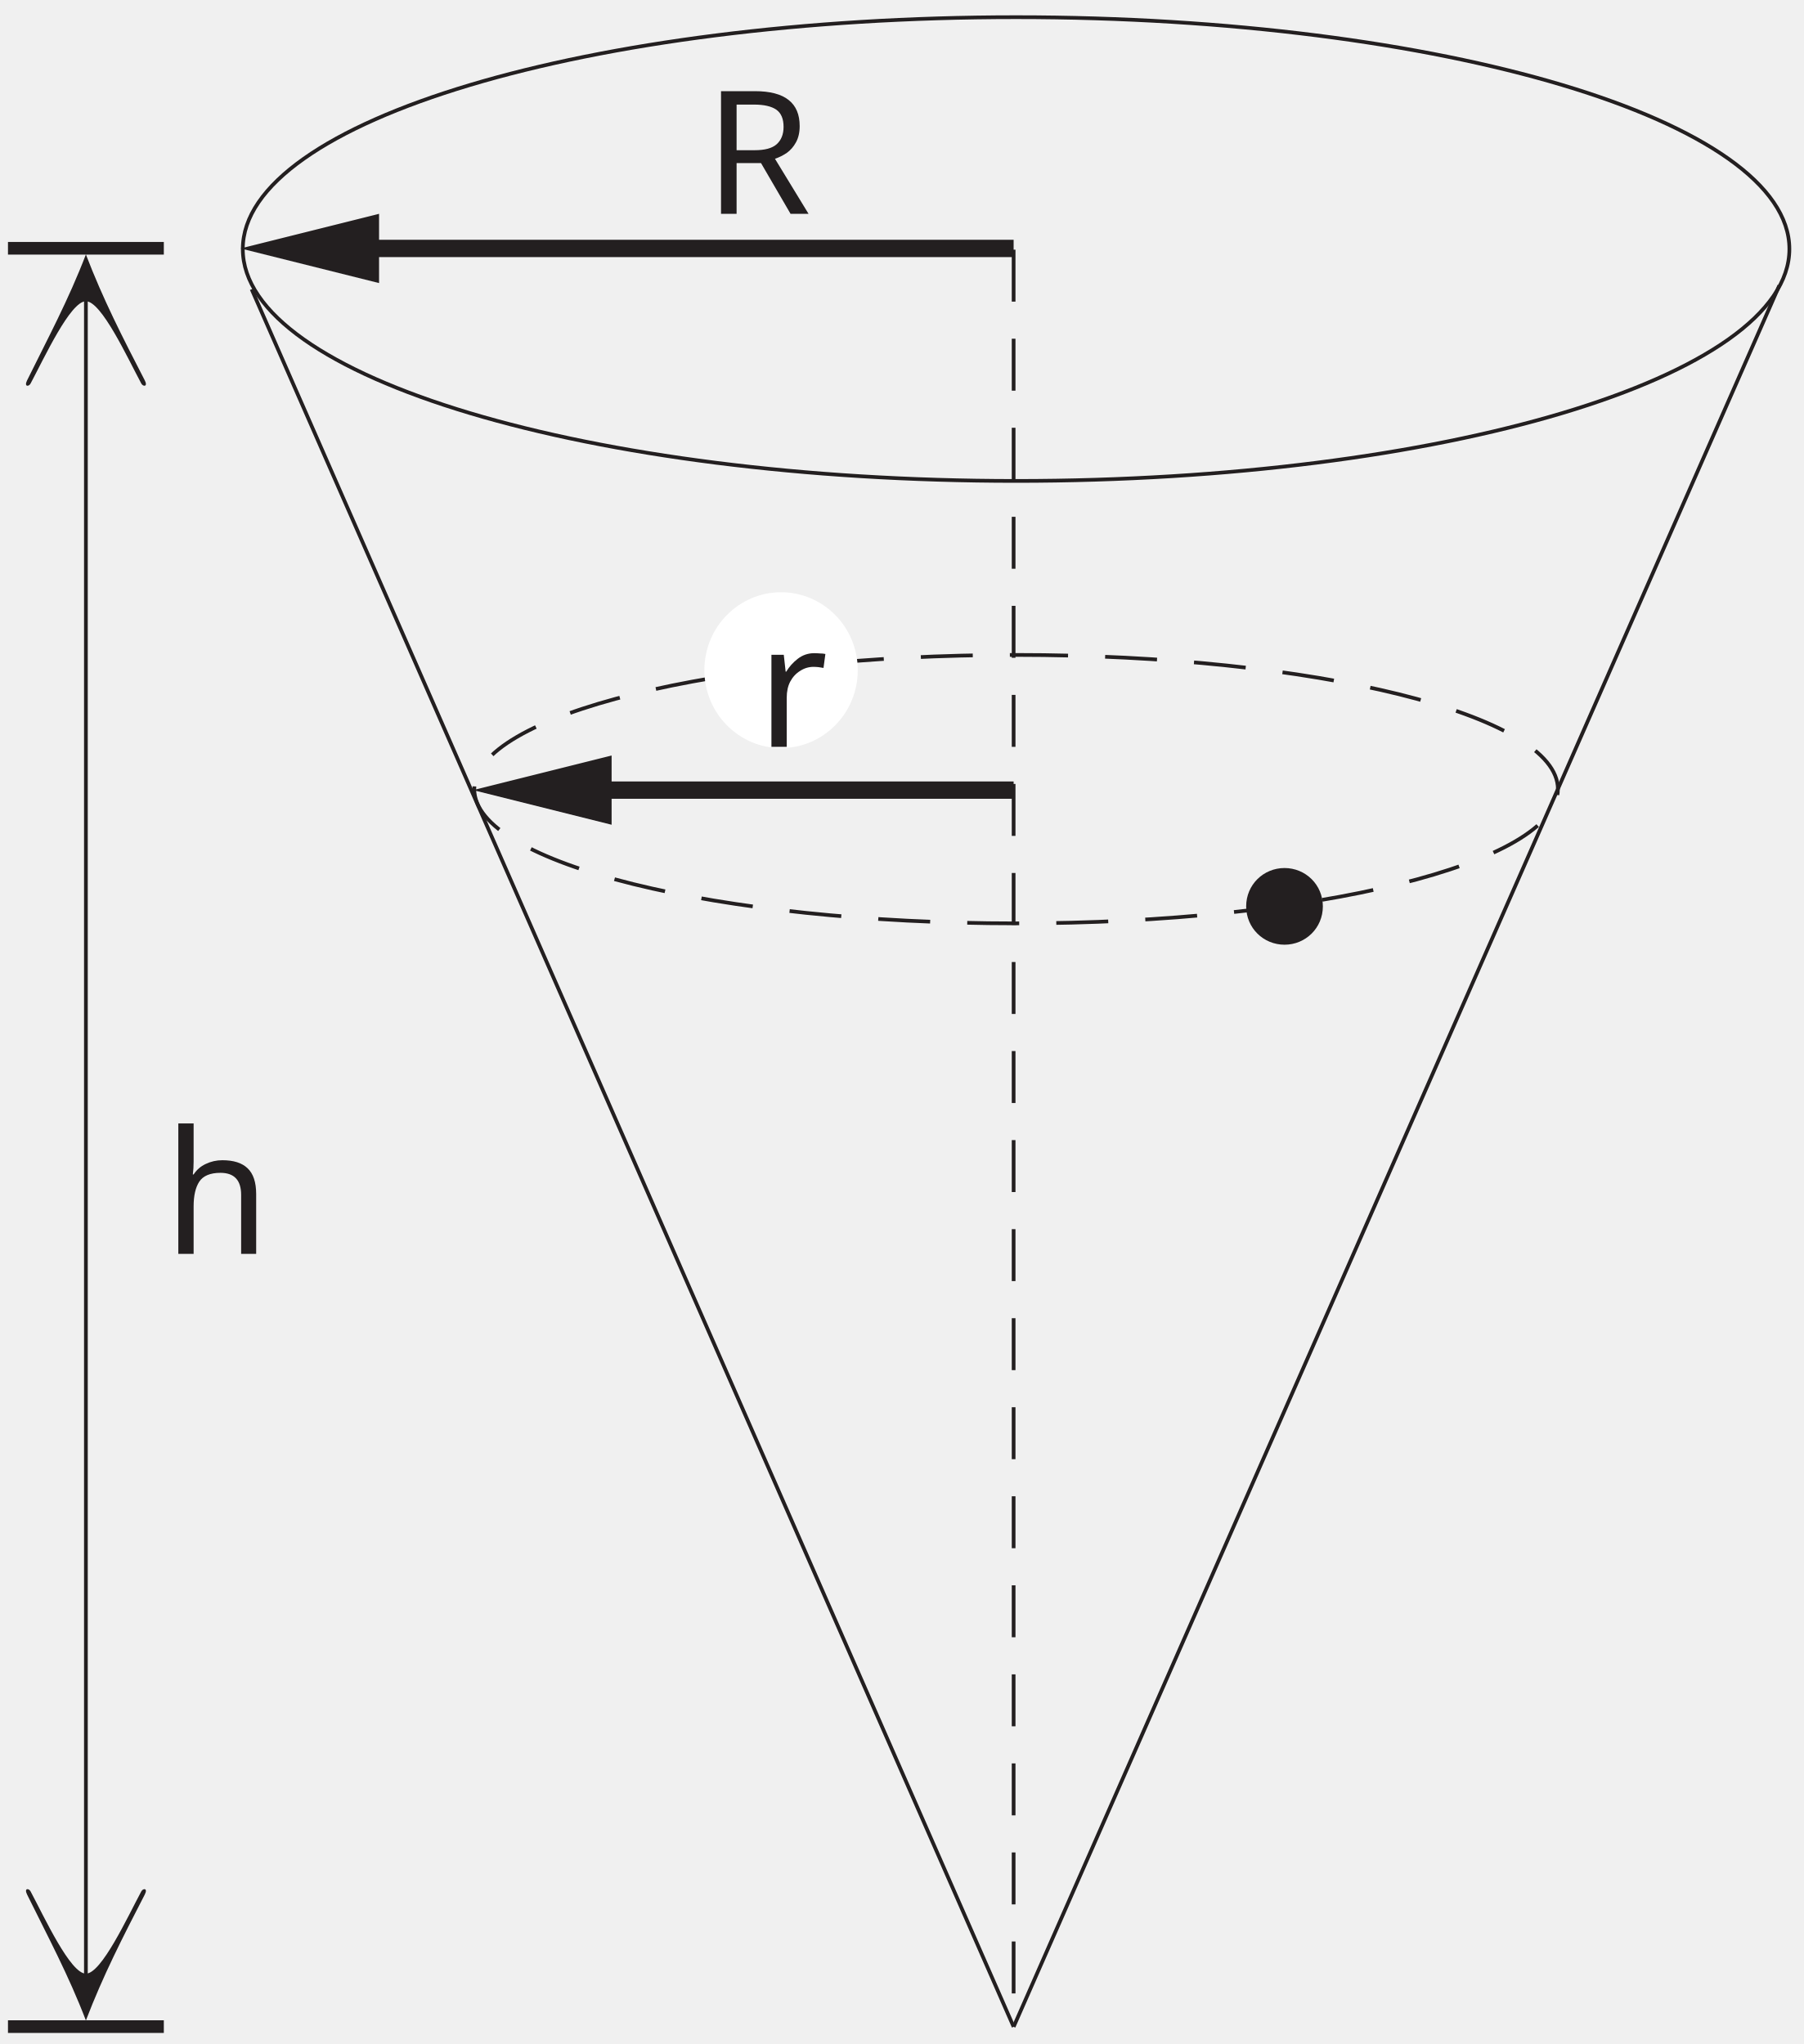
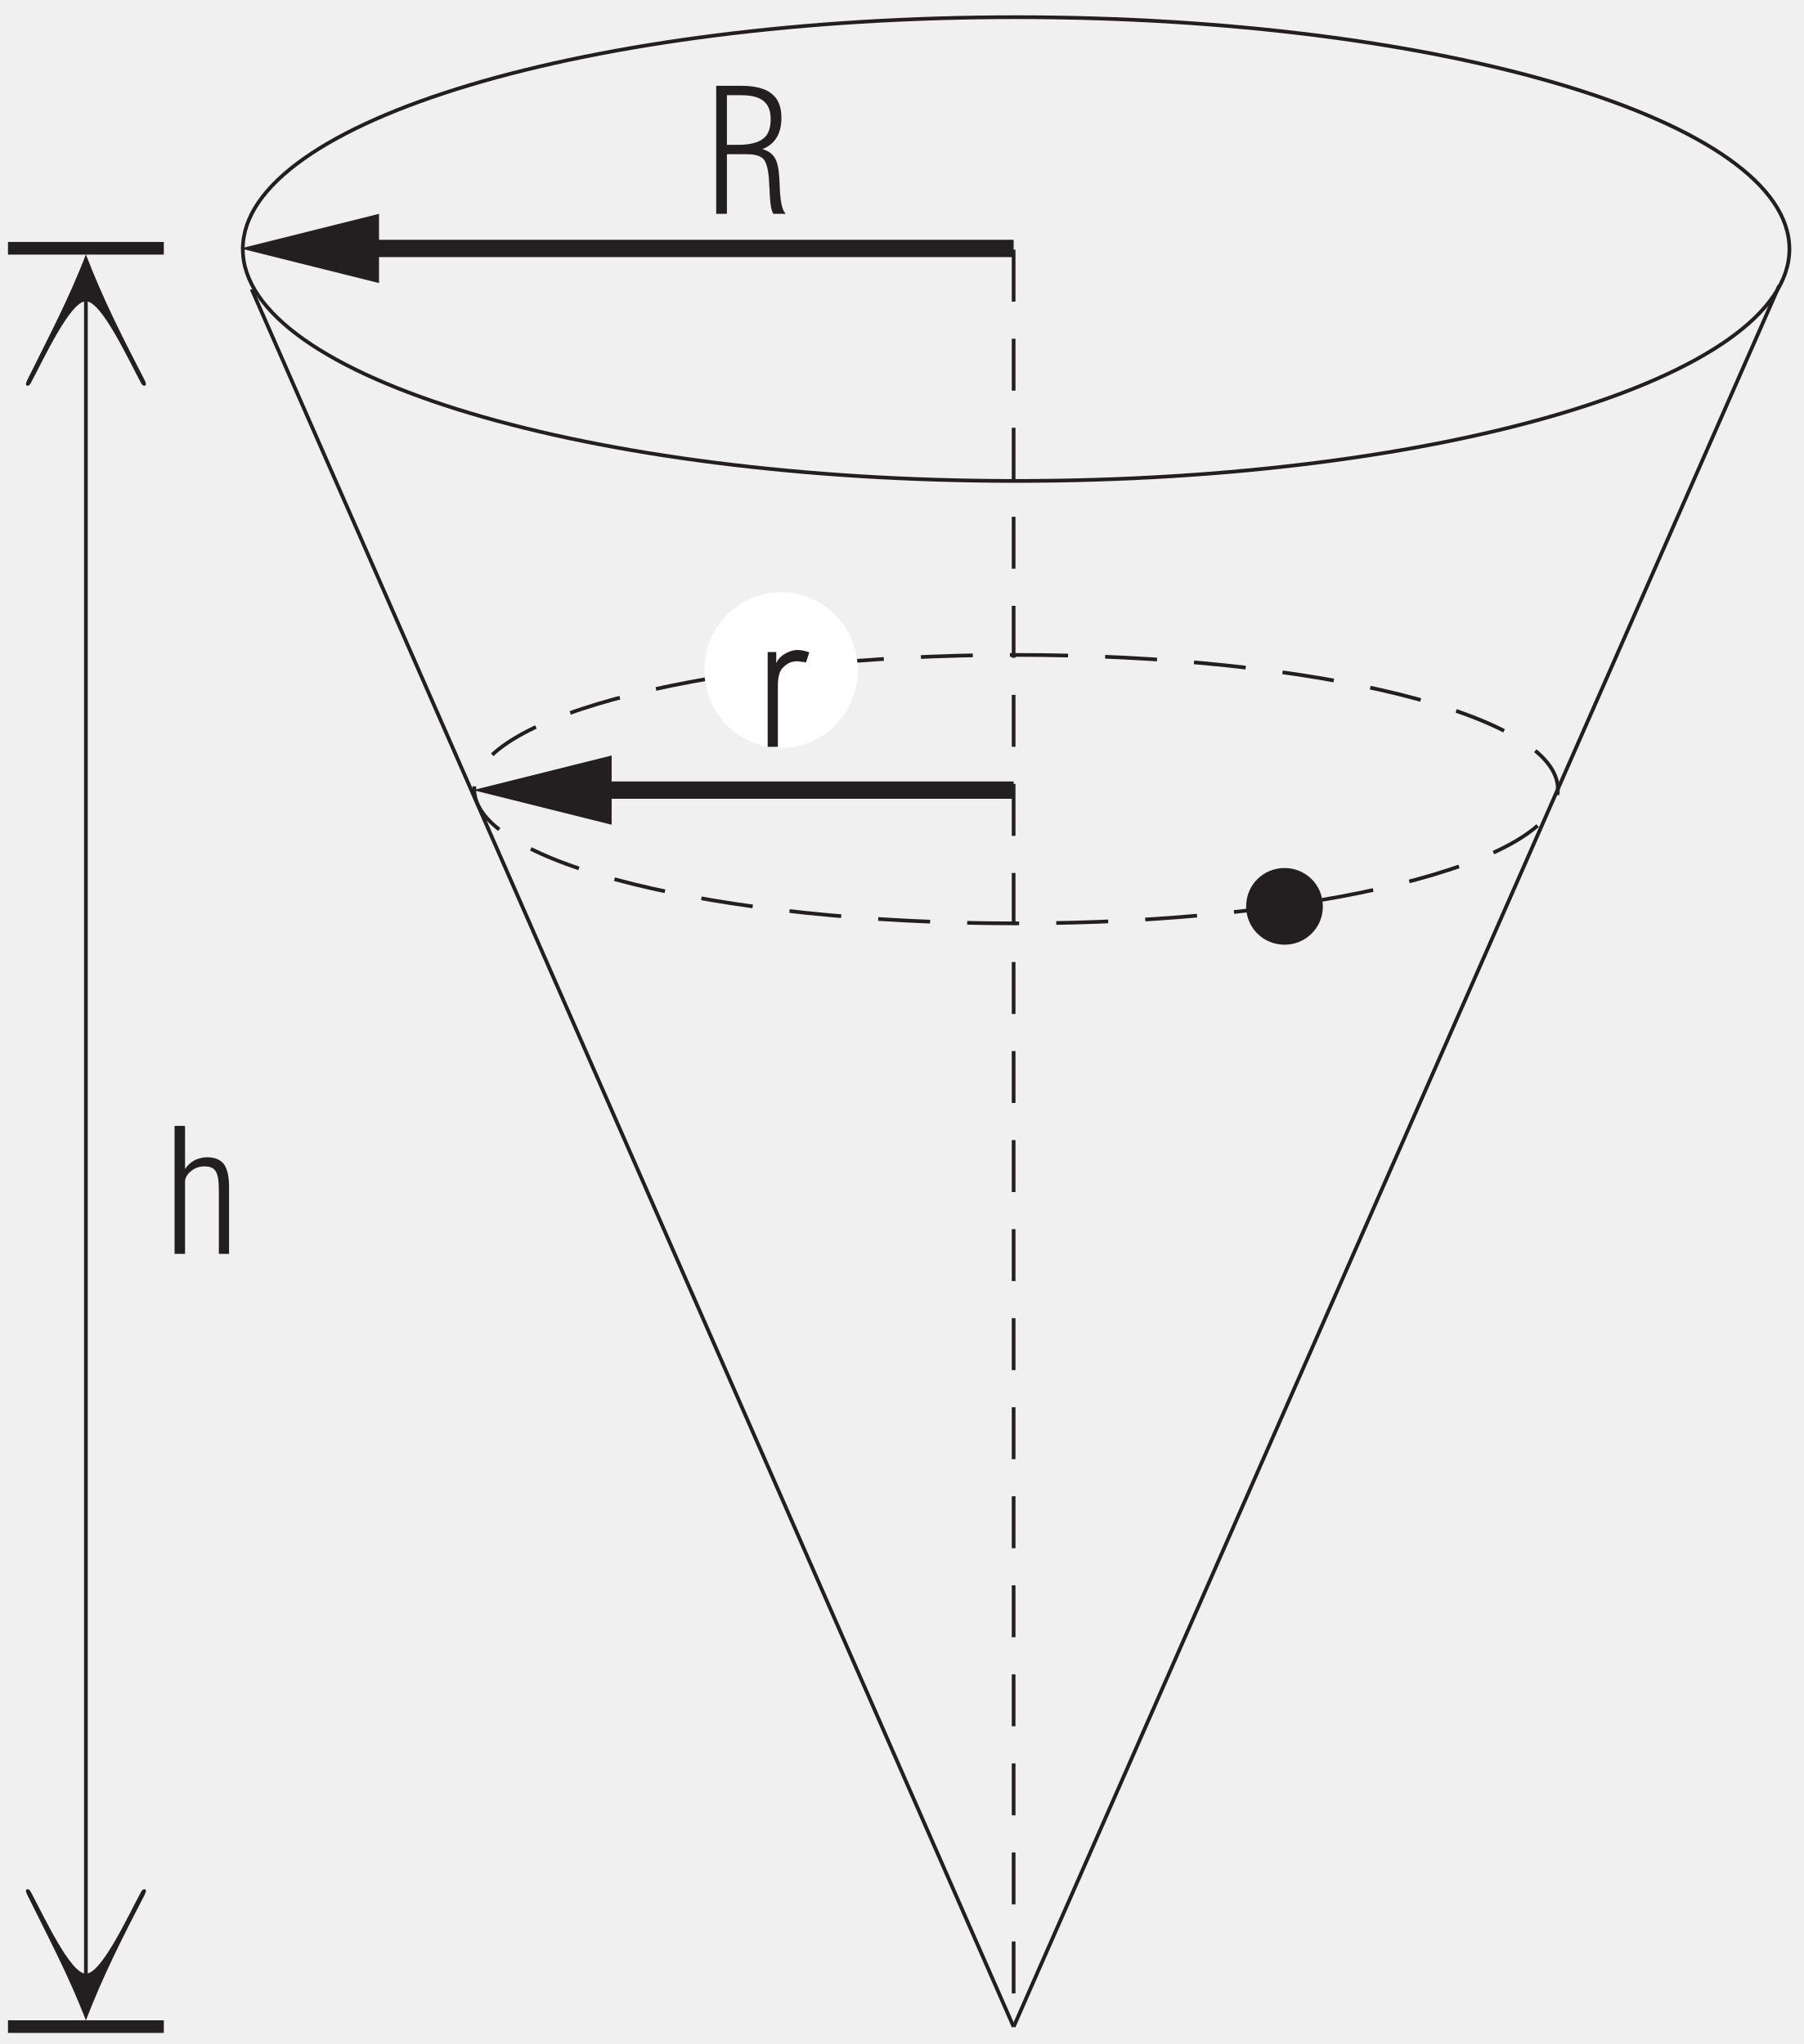
- <svg xmlns="http://www.w3.org/2000/svg" version="1.1" id="svg2" xml:space="preserve" width="140" height="158.667" viewBox="0 0 140 158.667">
-   <defs id="defs6" />
-   <g id="g8" transform="matrix(1.333333,0,0,-1.333333,0,158.6667)">
-     <g id="g10" transform="scale(0.1)">
-       <path d="m 591.441,808.703 c 173.524,0 315.375,-34.914 315.375,-78.14 0,-43.231 -141.851,-78.145 -315.375,-78.145 -173.527,0 -315.378,34.914 -315.378,78.145 0,43.226 141.851,78.14 315.378,78.14 z" style="fill:none;stroke:#231f20;stroke-width:2.16;stroke-linecap:butt;stroke-linejoin:miter;stroke-miterlimit:2.613;stroke-dasharray:30.24, 21.6;stroke-dashoffset:0;stroke-opacity:1" id="path12" />
-       <g id="g14" transform="scale(10)">
-         <text transform="matrix(1,0,0,-1,41,106.552)" style="font-variant:normal;font-weight:normal;font-size:10px;font-family:Swis721LtCnBT;-inkscape-font-specification:Swis721LtCnBT;writing-mode:lr-tb;fill:#231f20;fill-opacity:1;fill-rule:nonzero;stroke:none" id="text18">
-           <tspan x="0" y="0" id="tspan16">R</tspan>
-         </text>
+ <svg xmlns="http://www.w3.org/2000/svg" xmlns:xlink="http://www.w3.org/1999/xlink" width="105pt" height="119pt" viewBox="0 0 105 119">
+   <defs>
+     <g>
+       <g id="glyph-0-0">
+         <path d="M 0.688 0 L 0.688 -7.453 L 2.141 -7.453 C 2.938 -7.453 3.547 -7.297 3.906 -7 C 4.297 -6.703 4.484 -6.234 4.484 -5.594 C 4.484 -5.125 4.391 -4.734 4.203 -4.438 C 4.016 -4.125 3.734 -3.906 3.375 -3.766 C 3.703 -3.672 3.938 -3.516 4.094 -3.266 C 4.234 -3.047 4.328 -2.656 4.359 -2.125 C 4.375 -1.969 4.375 -1.766 4.391 -1.484 C 4.422 -0.688 4.531 -0.203 4.734 0 L 4.016 0 C 3.906 -0.141 3.812 -0.594 3.797 -1.375 C 3.781 -1.578 3.766 -1.734 3.766 -1.859 C 3.734 -2.531 3.625 -2.953 3.453 -3.172 C 3.266 -3.375 2.953 -3.469 2.484 -3.469 L 1.312 -3.469 L 1.312 0 Z M 1.312 -4.016 L 1.953 -4.016 C 2.641 -4.016 3.125 -4.141 3.422 -4.375 C 3.719 -4.594 3.859 -4.984 3.859 -5.516 C 3.859 -6 3.719 -6.344 3.453 -6.562 C 3.172 -6.797 2.734 -6.906 2.125 -6.906 L 1.312 -6.906 Z M 1.312 -4.016 " />
      </g>
-       <path d="m 747.68,684.641 c 12.242,0 22.32,-9.719 22.32,-22.321 0,-12.601 -10.078,-22.32 -22.32,-22.32 -12.239,0 -22.321,9.719 -22.321,22.32 0,12.602 10.082,22.321 22.321,22.321 z M 725,662.32 H 747.68 725" style="fill:#231f20;fill-opacity:1;fill-rule:evenodd;stroke:none" id="path20" />
-       <path d="m 591.441,1180 c 247.661,0 450.109,-60.32 450.109,-135 0,-74.68 -202.448,-134.996 -450.109,-134.996 -247.664,0 -450.117,60.316 -450.117,134.996 0,74.68 202.453,135 450.117,135 z" style="fill:none;stroke:#231f20;stroke-width:2.16;stroke-linecap:butt;stroke-linejoin:miter;stroke-miterlimit:2.613;stroke-dasharray:none;stroke-opacity:1" id="path22" />
-       <path d="M 590,1044.64 V 9.688" style="fill:none;stroke:#231f20;stroke-width:2.16;stroke-linecap:butt;stroke-linejoin:miter;stroke-miterlimit:2.613;stroke-dasharray:30.24, 21.6;stroke-dashoffset:0;stroke-opacity:1" id="path24" />
-       <path d="M 590,10 146.48,1021.6" style="fill:none;stroke:#231f20;stroke-width:2.16;stroke-linecap:butt;stroke-linejoin:miter;stroke-miterlimit:2.613;stroke-dasharray:none;stroke-opacity:1" id="path26" />
-       <path d="m 590,10 445.68,1013.76" style="fill:none;stroke:#231f20;stroke-width:2.16;stroke-linecap:butt;stroke-linejoin:miter;stroke-miterlimit:2.613;stroke-dasharray:none;stroke-opacity:1" id="path28" />
-       <path d="M 50,1027.52 V 28.047" style="fill:none;stroke:#231f20;stroke-width:2.16;stroke-linecap:butt;stroke-linejoin:miter;stroke-miterlimit:2.613;stroke-dasharray:none;stroke-opacity:1" id="path30" />
-       <path d="m 95.359,1041.77 v 7.36 H 4.641 v -7.36 H 95.359 M 50,1014.62 c 9.07,0 24.191,-32.905 32.254,-47.925 1.031,-1.914 3.973,-1.957 2.016,1.856 C 71.188,993.93 60.078,1015.54 50,1041.86 39.922,1015.54 27.824,992.984 15.77,968.551 c -1.898,-3.832 0.984,-3.77 2.016,-1.856 8.023,15.02 23.164,47.925 32.215,47.925" style="fill:#231f20;fill-opacity:1;fill-rule:evenodd;stroke:none" id="path32" />
-       <path d="M 95.359,13.793 V 6.434 H 4.641 V 13.793 H 95.359 M 50,40.949 c 9.07,0 24.191,32.902 32.254,47.918 1.031,1.918 3.973,1.957 2.016,-1.852 C 71.188,61.633 60.078,40.023 50,13.711 39.922,40.023 27.824,62.578 15.77,87.016 c -1.898,3.828 0.984,3.77 2.016,1.852 C 25.809,73.852 40.949,40.949 50,40.949" style="fill:#231f20;fill-opacity:1;fill-rule:evenodd;stroke:none" id="path34" />
-       <path d="M 296.707,730 H 590" style="fill:none;stroke:#231f20;stroke-width:10.08;stroke-linecap:butt;stroke-linejoin:miter;stroke-miterlimit:2.613;stroke-dasharray:none;stroke-opacity:1" id="path36" />
-       <path d="M 275.359,730 356,709.84 v 40.32 z" style="fill:#231f20;fill-opacity:1;fill-rule:evenodd;stroke:none" id="path38" />
-       <path d="M 161.348,1045.36 H 590" style="fill:none;stroke:#231f20;stroke-width:10.08;stroke-linecap:butt;stroke-linejoin:miter;stroke-miterlimit:2.613;stroke-dasharray:none;stroke-opacity:1" id="path40" />
-       <path d="m 140,1045.36 80.641,-20.16 v 40.32 z" style="fill:#231f20;fill-opacity:1;fill-rule:evenodd;stroke:none" id="path42" />
-       <g id="g44" transform="scale(10)">
-         <text transform="matrix(1,0,0,-1,9.53594,46)" style="font-variant:normal;font-weight:normal;font-size:10px;font-family:Swis721LtCnBT;-inkscape-font-specification:Swis721LtCnBT;writing-mode:lr-tb;fill:#231f20;fill-opacity:1;fill-rule:nonzero;stroke:none" id="text48">
-           <tspan x="0" y="0" id="tspan46">h</tspan>
-         </text>
+       <g id="glyph-0-1">
+         <path d="M 0.625 0 L 0.625 -7.453 L 1.234 -7.453 L 1.234 -4.938 C 1.375 -5.156 1.562 -5.328 1.797 -5.453 C 2.016 -5.562 2.266 -5.625 2.531 -5.625 C 2.969 -5.625 3.297 -5.484 3.5 -5.219 C 3.703 -4.938 3.797 -4.484 3.797 -3.891 L 3.797 0 L 3.203 0 L 3.203 -3.703 C 3.203 -4.266 3.141 -4.625 3.016 -4.812 C 2.891 -5.016 2.672 -5.094 2.359 -5.094 C 2.062 -5.094 1.797 -5 1.578 -4.812 C 1.344 -4.625 1.234 -4.406 1.234 -4.188 L 1.234 0 Z M 0.625 0 " />
      </g>
-       <path d="m 454.641,845.199 c 24.48,0 44.64,-20.16 44.64,-45.359 0,-25.199 -20.16,-45.36 -44.64,-45.36 -24.481,0 -44.641,20.161 -44.641,45.36 0,25.199 20.16,45.359 44.641,45.359" style="fill:#ffffff;fill-opacity:1;fill-rule:evenodd;stroke:none" id="path50" />
-       <g id="g52" transform="scale(10)">
-         <text transform="matrix(1,0,0,-1,44.059,75.5199)" style="font-variant:normal;font-weight:normal;font-size:10px;font-family:Swis721LtCnBT;-inkscape-font-specification:Swis721LtCnBT;writing-mode:lr-tb;fill:#231f20;fill-opacity:1;fill-rule:nonzero;stroke:none" id="text56">
-           <tspan x="0" y="0" id="tspan54">r</tspan>
-         </text>
+       <g id="glyph-0-2">
+         <path d="M 0.625 -5.516 L 1.125 -5.516 L 1.125 -4.875 C 1.25 -5.156 1.484 -5.375 1.828 -5.516 C 2.188 -5.688 2.578 -5.672 3.047 -5.5 L 2.859 -4.922 C 2.844 -4.922 2.734 -4.938 2.562 -4.953 C 2.406 -5 2.203 -4.984 2.016 -4.938 C 1.797 -4.875 1.625 -4.734 1.453 -4.547 C 1.297 -4.344 1.219 -4.016 1.219 -3.547 L 1.219 0 L 0.625 0 Z M 0.625 -5.516 " />
      </g>
    </g>
+   </defs>
+   <path fill="none" stroke-width="2.16" stroke-linecap="butt" stroke-linejoin="miter" stroke="rgb(13.73%, 12.16%, 12.549%)" stroke-opacity="1" stroke-dasharray="30.24 21.6" stroke-miterlimit="2.613" d="M 591.445 808.711 C 764.961 808.711 906.797 773.789 906.797 730.547 C 906.797 687.344 764.961 652.422 591.445 652.422 C 417.93 652.422 276.055 687.344 276.055 730.547 C 276.055 773.789 417.93 808.711 591.445 808.711 Z M 591.445 808.711 " transform="matrix(0.1, 0, 0, -0.1, 0, 119)" />
+   <g fill="rgb(13.73%, 12.16%, 12.549%)" fill-opacity="1">
+     <use xlink:href="#glyph-0-0" x="41" y="12.448" />
+   </g>
+   <path fill-rule="evenodd" fill="rgb(13.73%, 12.16%, 12.549%)" fill-opacity="1" d="M 74.77 50.535 C 75.992 50.535 77 51.508 77 52.77 C 77 54.027 75.992 55 74.77 55 C 73.543 55 72.535 54.027 72.535 52.77 C 72.535 51.508 73.543 50.535 74.77 50.535 Z M 72.5 52.77 L 74.77 52.77 L 72.5 52.77 " />
+   <path fill="none" stroke-width="2.16" stroke-linecap="butt" stroke-linejoin="miter" stroke="rgb(13.73%, 12.16%, 12.549%)" stroke-opacity="1" stroke-miterlimit="2.613" d="M 591.445 1180 C 839.102 1180 1041.562 1119.688 1041.562 1045 C 1041.562 970.312 839.102 910 591.445 910 C 343.789 910 141.328 970.312 141.328 1045 C 141.328 1119.688 343.789 1180 591.445 1180 Z M 591.445 1180 " transform="matrix(0.1, 0, 0, -0.1, 0, 119)" />
+   <path fill="none" stroke-width="2.16" stroke-linecap="butt" stroke-linejoin="miter" stroke="rgb(13.73%, 12.16%, 12.549%)" stroke-opacity="1" stroke-dasharray="30.24 21.6" stroke-miterlimit="2.613" d="M 590 1044.648 L 590 9.688 " transform="matrix(0.1, 0, 0, -0.1, 0, 119)" />
+   <path fill="none" stroke-width="2.16" stroke-linecap="butt" stroke-linejoin="miter" stroke="rgb(13.73%, 12.16%, 12.549%)" stroke-opacity="1" stroke-miterlimit="2.613" d="M 590 10 L 146.484 1021.602 " transform="matrix(0.1, 0, 0, -0.1, 0, 119)" />
+   <path fill="none" stroke-width="2.16" stroke-linecap="butt" stroke-linejoin="miter" stroke="rgb(13.73%, 12.16%, 12.549%)" stroke-opacity="1" stroke-miterlimit="2.613" d="M 590 10 L 1035.664 1023.75 " transform="matrix(0.1, 0, 0, -0.1, 0, 119)" />
+   <path fill="none" stroke-width="2.16" stroke-linecap="butt" stroke-linejoin="miter" stroke="rgb(13.73%, 12.16%, 12.549%)" stroke-opacity="1" stroke-miterlimit="2.613" d="M 50 1027.539 L 50 28.047 " transform="matrix(0.1, 0, 0, -0.1, 0, 119)" />
+   <path fill-rule="evenodd" fill="rgb(13.73%, 12.16%, 12.549%)" fill-opacity="1" d="M 9.535 14.824 L 9.535 14.086 L 0.465 14.086 L 0.465 14.824 L 9.535 14.824 M 5 17.539 C 5.906 17.539 7.418 20.828 8.227 22.332 C 8.328 22.523 8.621 22.527 8.426 22.145 C 7.117 19.605 6.008 17.445 5 14.812 C 3.992 17.445 2.781 19.703 1.578 22.145 C 1.387 22.527 1.676 22.523 1.777 22.332 C 2.582 20.828 4.094 17.539 5 17.539 " />
+   <path fill-rule="evenodd" fill="rgb(13.73%, 12.16%, 12.549%)" fill-opacity="1" d="M 9.535 117.621 L 9.535 118.355 L 0.465 118.355 L 0.465 117.621 L 9.535 117.621 M 5 114.906 C 5.906 114.906 7.418 111.613 8.227 110.113 C 8.328 109.922 8.621 109.918 8.426 110.297 C 7.117 112.836 6.008 114.996 5 117.629 C 3.992 114.996 2.781 112.742 1.578 110.297 C 1.387 109.914 1.676 109.922 1.777 110.113 C 2.582 111.613 4.094 114.906 5 114.906 " />
+   <path fill="none" stroke-width="10.08" stroke-linecap="butt" stroke-linejoin="miter" stroke="rgb(13.73%, 12.16%, 12.549%)" stroke-opacity="1" stroke-miterlimit="2.613" d="M 296.719 730 L 590 730 " transform="matrix(0.1, 0, 0, -0.1, 0, 119)" />
+   <path fill-rule="evenodd" fill="rgb(13.73%, 12.16%, 12.549%)" fill-opacity="1" d="M 27.535 46 L 35.602 48.016 L 35.602 43.984 Z M 27.535 46 " />
+   <path fill="none" stroke-width="10.08" stroke-linecap="butt" stroke-linejoin="miter" stroke="rgb(13.73%, 12.16%, 12.549%)" stroke-opacity="1" stroke-miterlimit="2.613" d="M 161.367 1045.352 L 590 1045.352 " transform="matrix(0.1, 0, 0, -0.1, 0, 119)" />
+   <path fill-rule="evenodd" fill="rgb(13.73%, 12.16%, 12.549%)" fill-opacity="1" d="M 14 14.465 L 22.062 16.48 L 22.062 12.449 Z M 14 14.465 " />
+   <g fill="rgb(13.73%, 12.16%, 12.549%)" fill-opacity="1">
+     <use xlink:href="#glyph-0-1" x="9.536" y="73" />
+   </g>
+   <path fill-rule="evenodd" fill="rgb(100%, 100%, 100%)" fill-opacity="1" d="M 45.465 34.48 C 47.91 34.48 49.93 36.496 49.93 39.016 C 49.93 41.535 47.91 43.551 45.465 43.551 C 43.016 43.551 41 41.535 41 39.016 C 41 36.496 43.016 34.48 45.465 34.48 " />
+   <g fill="rgb(13.73%, 12.16%, 12.549%)" fill-opacity="1">
+     <use xlink:href="#glyph-0-2" x="44.059" y="43.48" />
  </g>
</svg>
